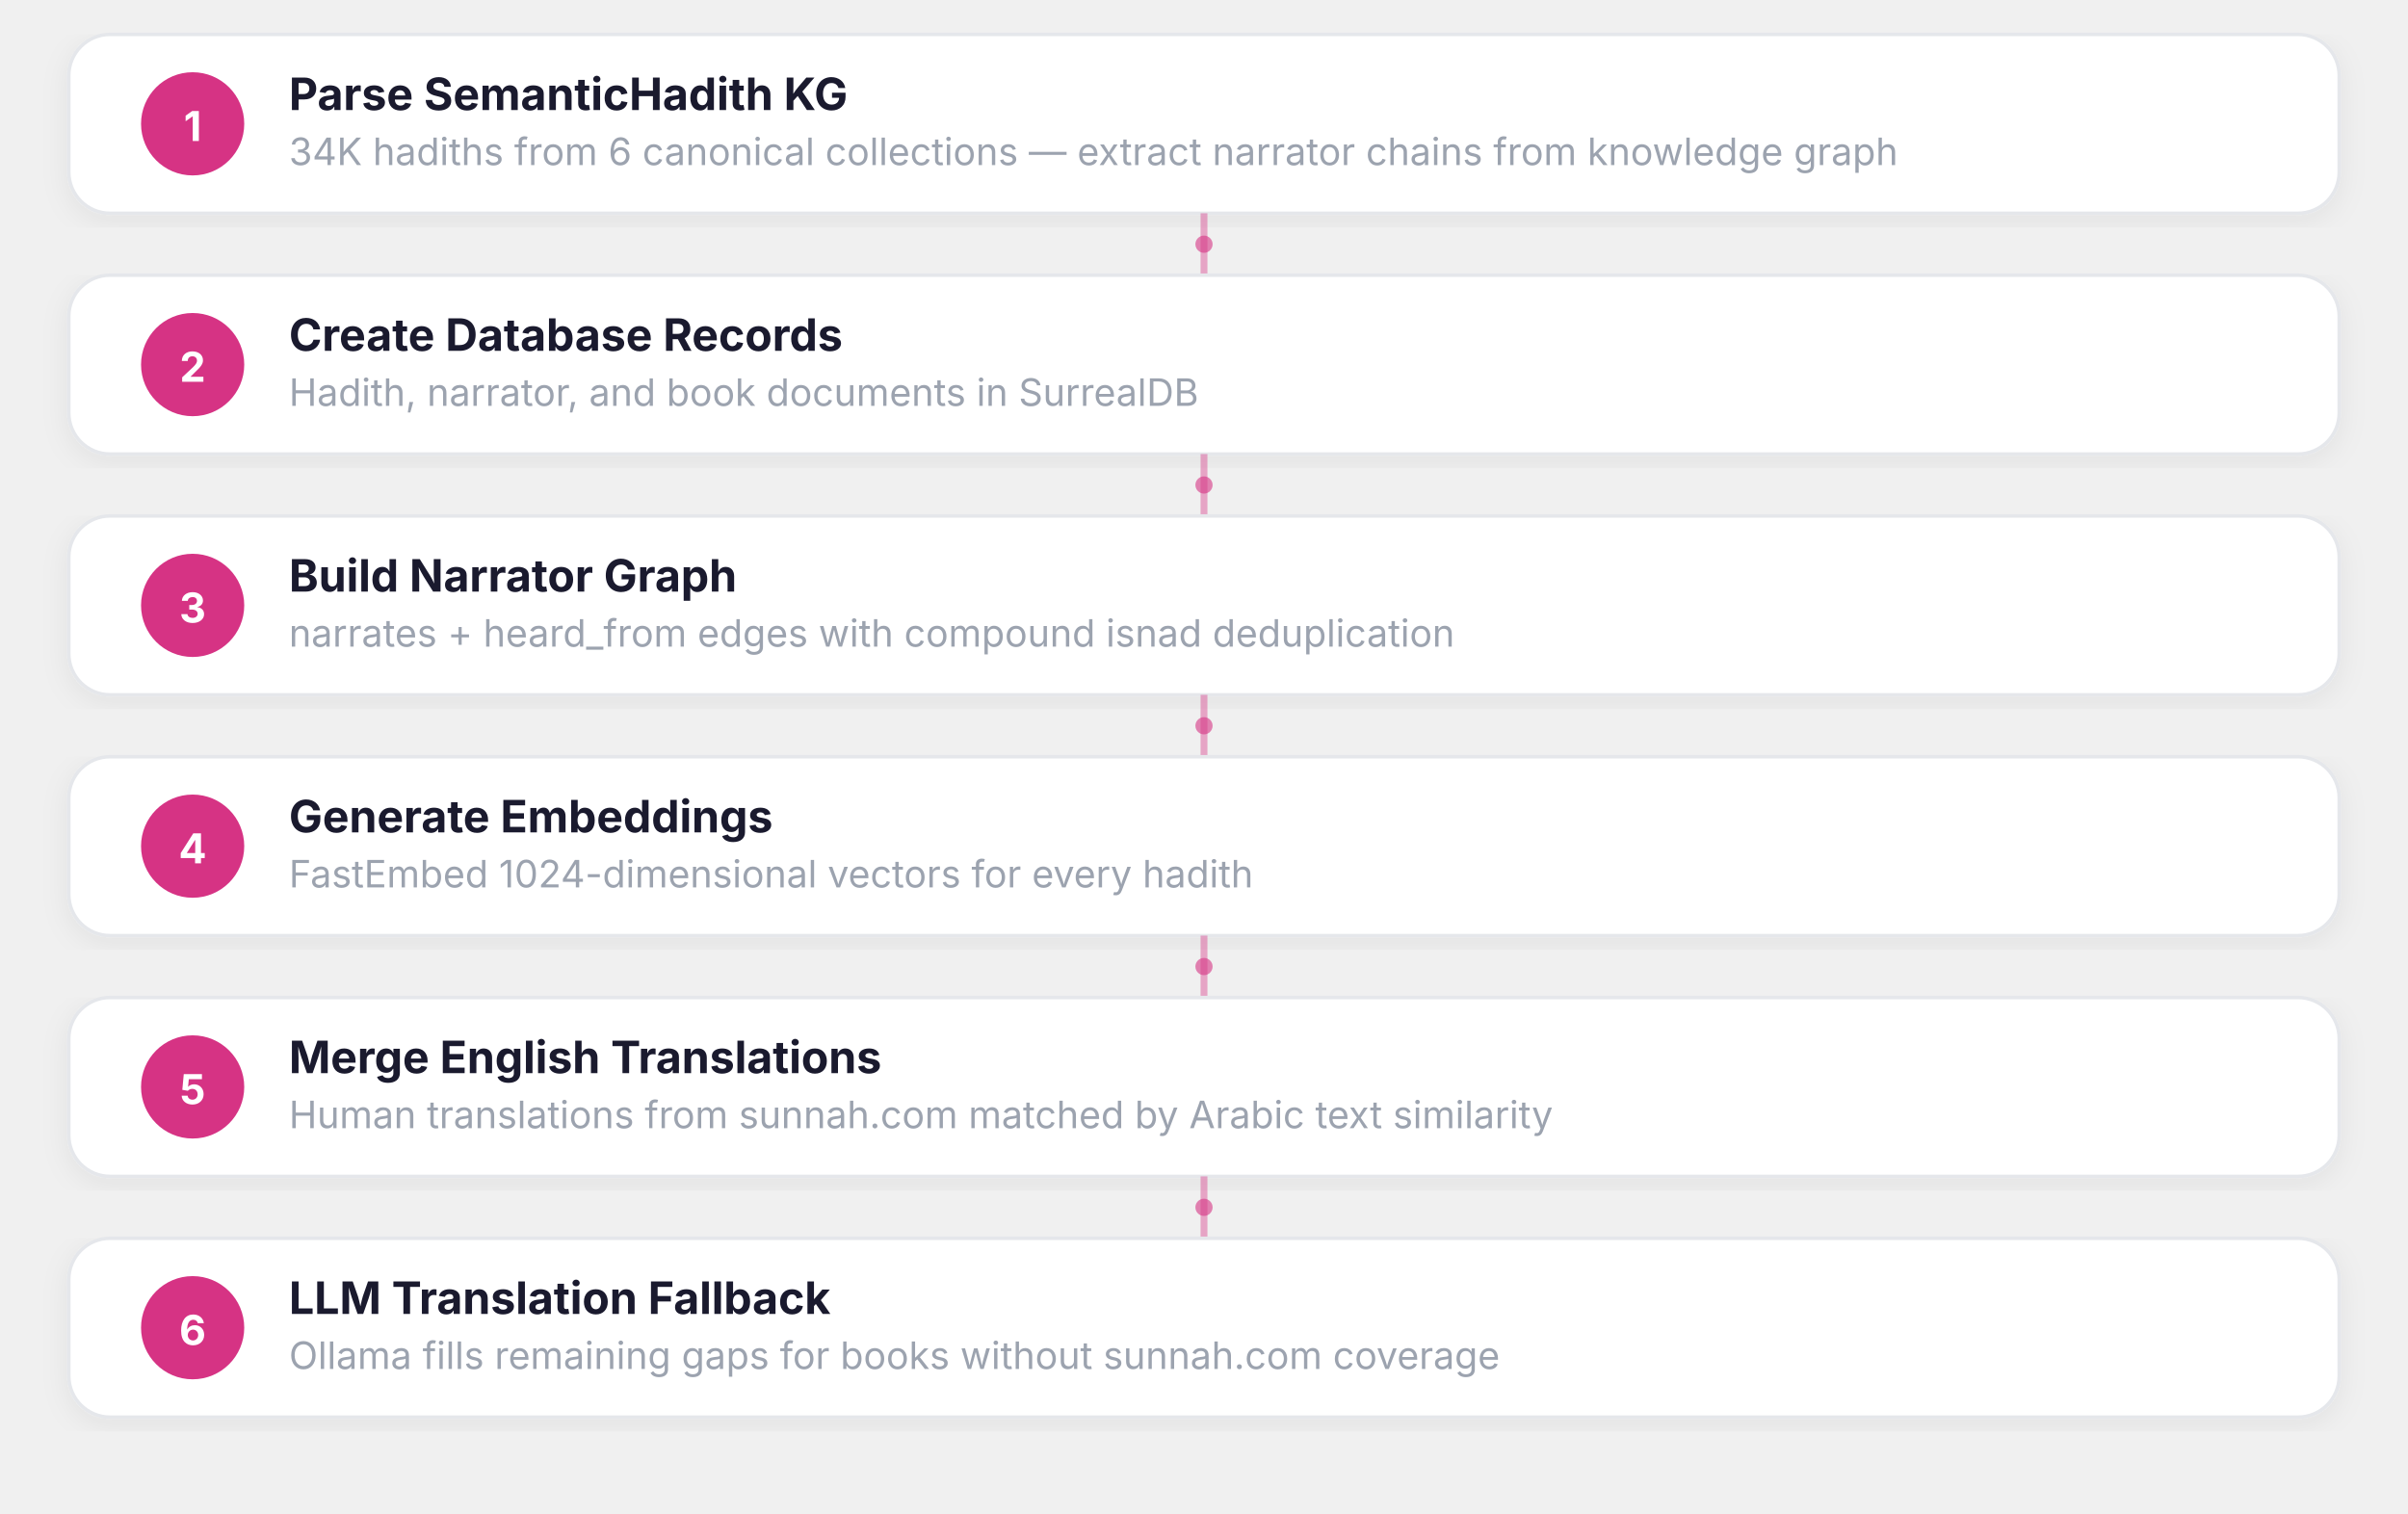
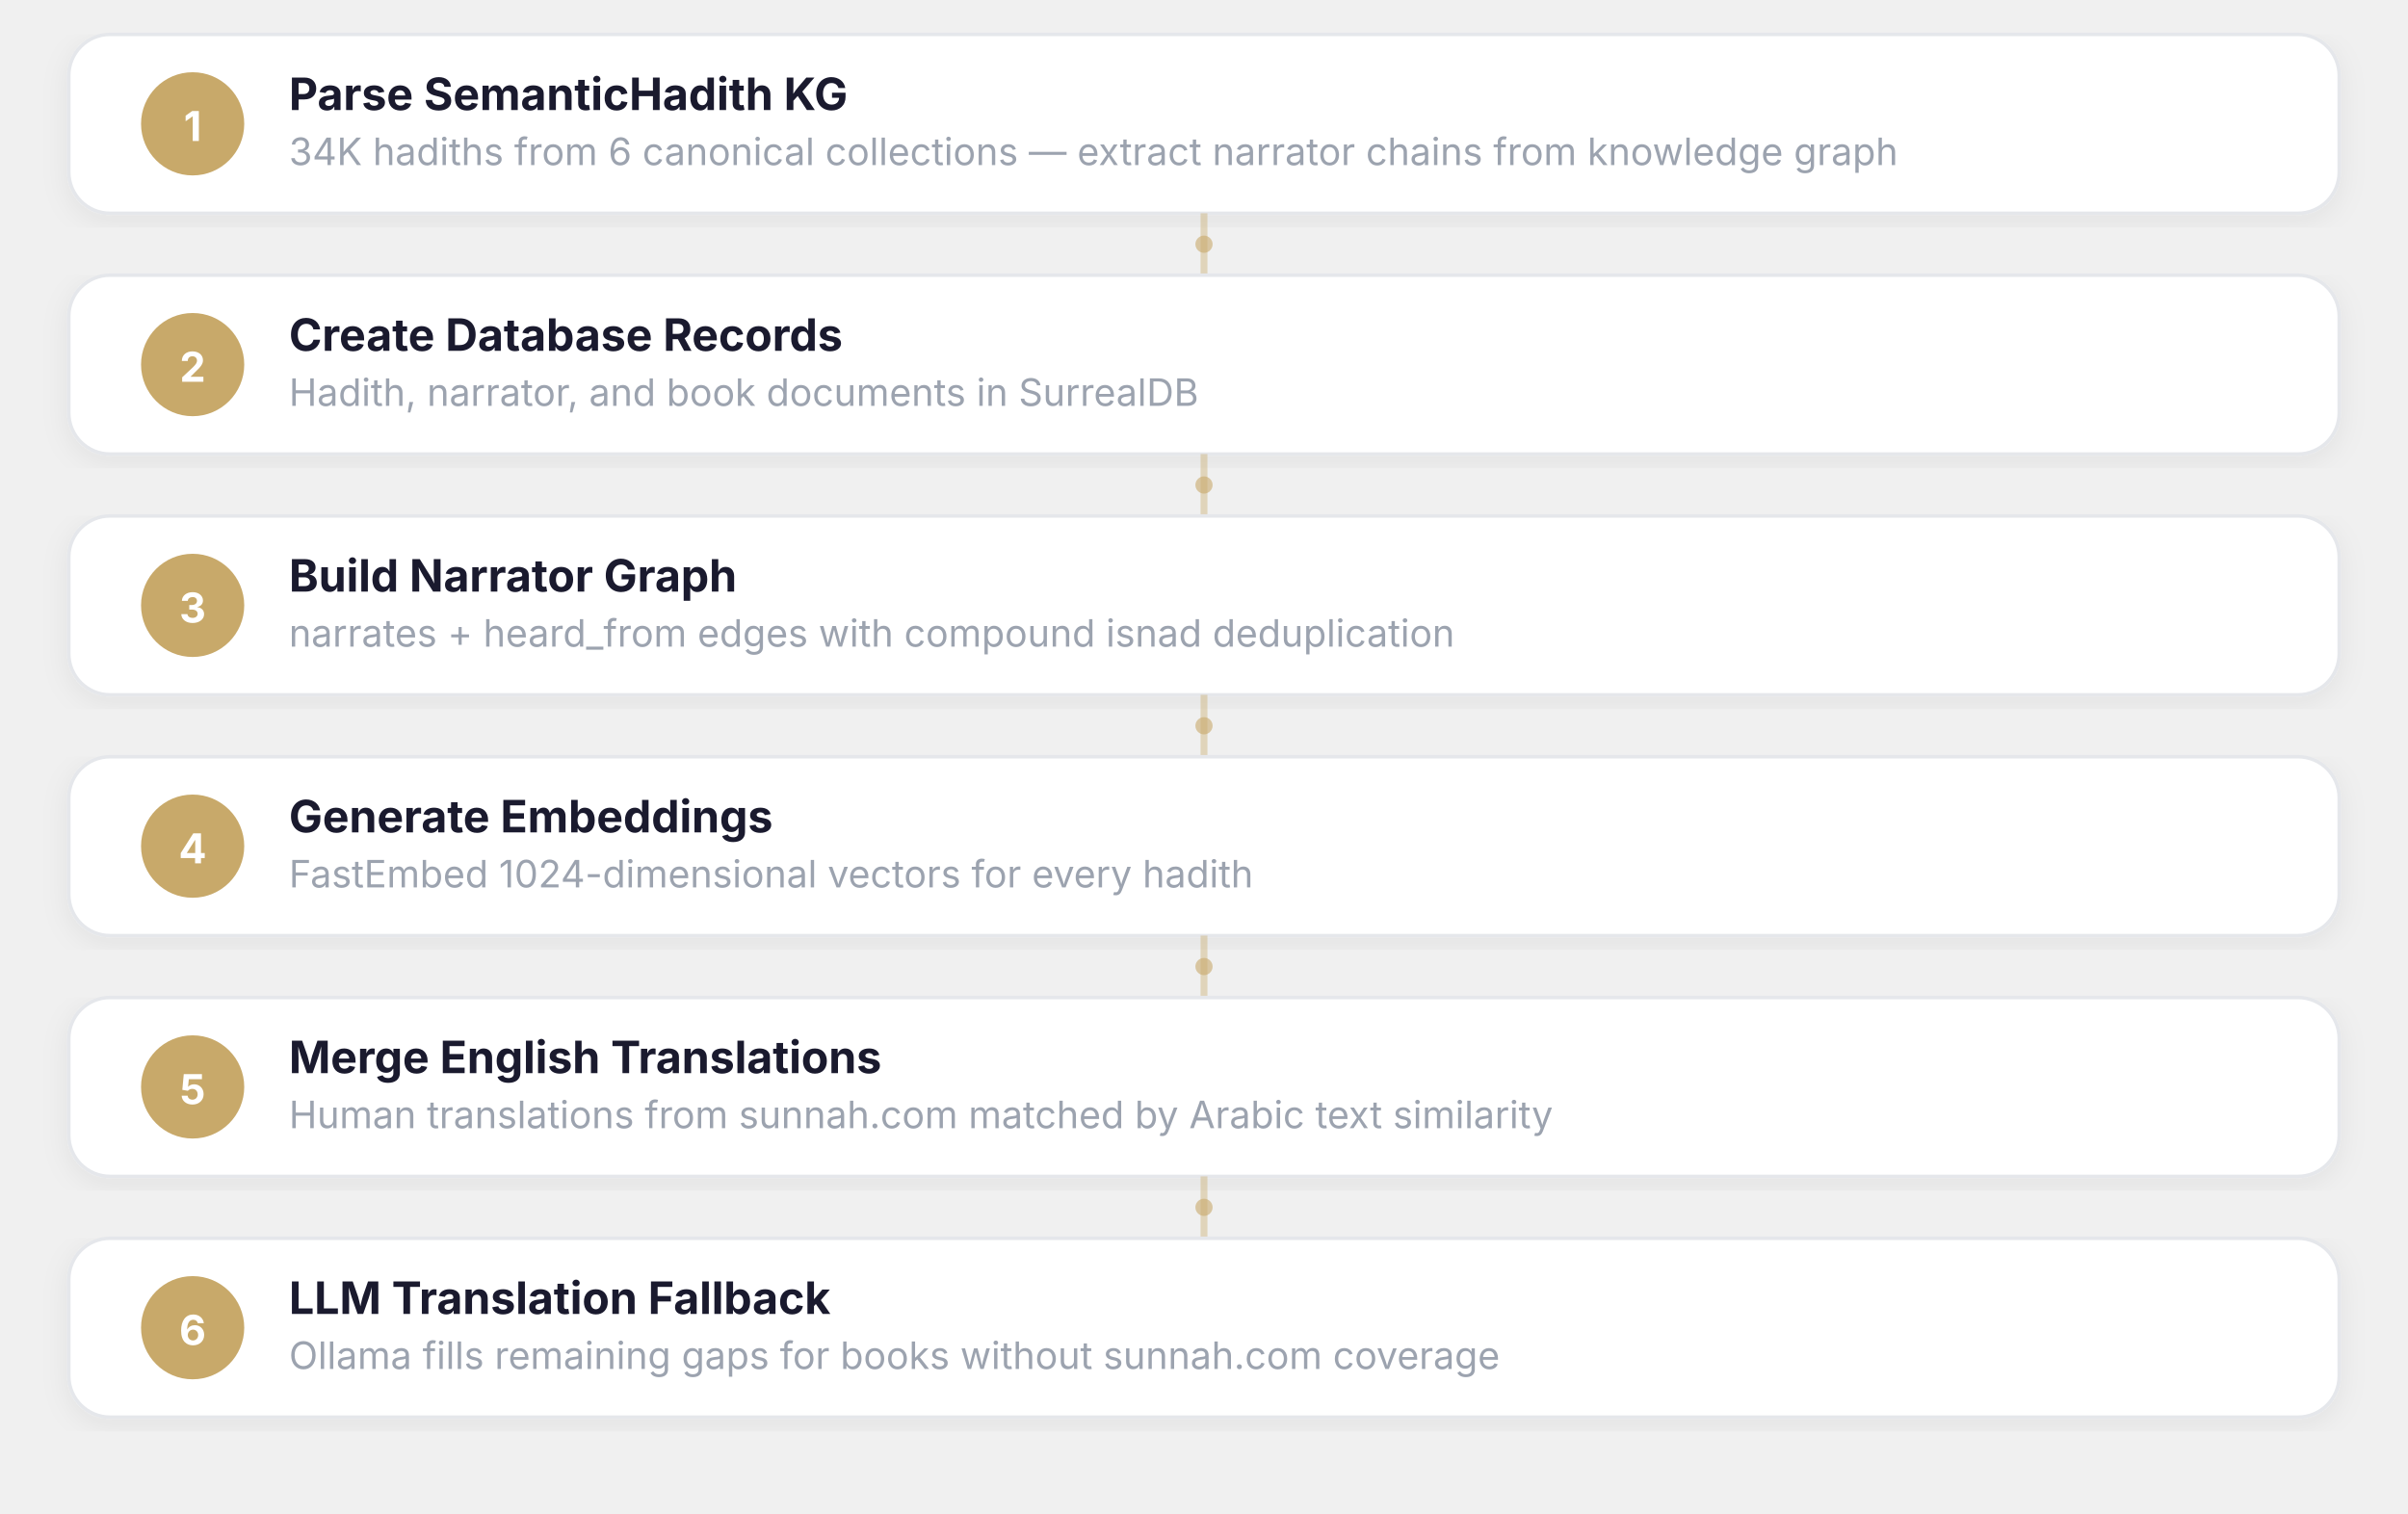
<svg xmlns="http://www.w3.org/2000/svg" viewBox="0 0 700 440">
  <defs>
    <filter id="shadow" x="-4%" y="-4%" width="108%" height="112%">
      <feDropShadow dx="0" dy="2" stdDeviation="4" flood-color="#000" flood-opacity="0.06" />
    </filter>
  </defs>
  <rect x="20" y="10" width="660" height="52" rx="12" fill="#ffffff" stroke="#e5e7eb" stroke-width="1" filter="url(#shadow)" />
-   <circle cx="56" cy="36" r="15" fill="#d63384" />
+   <circle cx="56" cy="36" r="15" fill="#c8a96a" />
  <text x="56" y="41" text-anchor="middle" font-family="system-ui, -apple-system, 'Segoe UI', sans-serif" font-size="12" font-weight="700" fill="#ffffff">1</text>
  <text x="84" y="32" font-family="system-ui, -apple-system, 'Segoe UI', sans-serif" font-size="13" font-weight="700" fill="#1a1a2e">Parse SemanticHadith KG</text>
  <text x="84" y="48" font-family="system-ui, -apple-system, 'Segoe UI', sans-serif" font-size="11" fill="#9ca3af">34K hadiths from 6 canonical collections — extract narrator chains from knowledge graph</text>
-   <line x1="350" y1="62" x2="350" y2="80" stroke="#d63384" stroke-width="2" opacity="0.4" />
-   <circle cx="350" cy="71" r="2.5" fill="#d63384" opacity="0.6" />
+   <line x1="350" y1="62" x2="350" y2="80" stroke="#c8a96a" stroke-width="2" opacity="0.4" />
+   <circle cx="350" cy="71" r="2.5" fill="#c8a96a" opacity="0.6" />
  <rect x="20" y="80" width="660" height="52" rx="12" fill="#ffffff" stroke="#e5e7eb" stroke-width="1" filter="url(#shadow)" />
-   <circle cx="56" cy="106" r="15" fill="#d63384" />
+   <circle cx="56" cy="106" r="15" fill="#c8a96a" />
  <text x="56" y="111" text-anchor="middle" font-family="system-ui, -apple-system, 'Segoe UI', sans-serif" font-size="12" font-weight="700" fill="#ffffff">2</text>
  <text x="84" y="102" font-family="system-ui, -apple-system, 'Segoe UI', sans-serif" font-size="13" font-weight="700" fill="#1a1a2e">Create Database Records</text>
  <text x="84" y="118" font-family="system-ui, -apple-system, 'Segoe UI', sans-serif" font-size="11" fill="#9ca3af">Hadith, narrator, and book documents in SurrealDB</text>
-   <line x1="350" y1="132" x2="350" y2="150" stroke="#d63384" stroke-width="2" opacity="0.4" />
-   <circle cx="350" cy="141" r="2.5" fill="#d63384" opacity="0.6" />
+   <line x1="350" y1="132" x2="350" y2="150" stroke="#c8a96a" stroke-width="2" opacity="0.4" />
+   <circle cx="350" cy="141" r="2.5" fill="#c8a96a" opacity="0.6" />
  <rect x="20" y="150" width="660" height="52" rx="12" fill="#ffffff" stroke="#e5e7eb" stroke-width="1" filter="url(#shadow)" />
-   <circle cx="56" cy="176" r="15" fill="#d63384" />
+   <circle cx="56" cy="176" r="15" fill="#c8a96a" />
  <text x="56" y="181" text-anchor="middle" font-family="system-ui, -apple-system, 'Segoe UI', sans-serif" font-size="12" font-weight="700" fill="#ffffff">3</text>
  <text x="84" y="172" font-family="system-ui, -apple-system, 'Segoe UI', sans-serif" font-size="13" font-weight="700" fill="#1a1a2e">Build Narrator Graph</text>
  <text x="84" y="188" font-family="system-ui, -apple-system, 'Segoe UI', sans-serif" font-size="11" fill="#9ca3af">narrates + heard_from edges with compound isnad deduplication</text>
-   <line x1="350" y1="202" x2="350" y2="220" stroke="#d63384" stroke-width="2" opacity="0.4" />
-   <circle cx="350" cy="211" r="2.5" fill="#d63384" opacity="0.6" />
+   <line x1="350" y1="202" x2="350" y2="220" stroke="#c8a96a" stroke-width="2" opacity="0.4" />
+   <circle cx="350" cy="211" r="2.5" fill="#c8a96a" opacity="0.6" />
  <rect x="20" y="220" width="660" height="52" rx="12" fill="#ffffff" stroke="#e5e7eb" stroke-width="1" filter="url(#shadow)" />
-   <circle cx="56" cy="246" r="15" fill="#d63384" />
+   <circle cx="56" cy="246" r="15" fill="#c8a96a" />
  <text x="56" y="251" text-anchor="middle" font-family="system-ui, -apple-system, 'Segoe UI', sans-serif" font-size="12" font-weight="700" fill="#ffffff">4</text>
  <text x="84" y="242" font-family="system-ui, -apple-system, 'Segoe UI', sans-serif" font-size="13" font-weight="700" fill="#1a1a2e">Generate Embeddings</text>
  <text x="84" y="258" font-family="system-ui, -apple-system, 'Segoe UI', sans-serif" font-size="11" fill="#9ca3af">FastEmbed 1024-dimensional vectors for every hadith</text>
-   <line x1="350" y1="272" x2="350" y2="290" stroke="#d63384" stroke-width="2" opacity="0.4" />
-   <circle cx="350" cy="281" r="2.5" fill="#d63384" opacity="0.6" />
+   <line x1="350" y1="272" x2="350" y2="290" stroke="#c8a96a" stroke-width="2" opacity="0.4" />
+   <circle cx="350" cy="281" r="2.5" fill="#c8a96a" opacity="0.6" />
  <rect x="20" y="290" width="660" height="52" rx="12" fill="#ffffff" stroke="#e5e7eb" stroke-width="1" filter="url(#shadow)" />
-   <circle cx="56" cy="316" r="15" fill="#d63384" />
+   <circle cx="56" cy="316" r="15" fill="#c8a96a" />
  <text x="56" y="321" text-anchor="middle" font-family="system-ui, -apple-system, 'Segoe UI', sans-serif" font-size="12" font-weight="700" fill="#ffffff">5</text>
  <text x="84" y="312" font-family="system-ui, -apple-system, 'Segoe UI', sans-serif" font-size="13" font-weight="700" fill="#1a1a2e">Merge English Translations</text>
  <text x="84" y="328" font-family="system-ui, -apple-system, 'Segoe UI', sans-serif" font-size="11" fill="#9ca3af">Human translations from sunnah.com matched by Arabic text similarity</text>
-   <line x1="350" y1="342" x2="350" y2="360" stroke="#d63384" stroke-width="2" opacity="0.4" />
-   <circle cx="350" cy="351" r="2.5" fill="#d63384" opacity="0.6" />
+   <line x1="350" y1="342" x2="350" y2="360" stroke="#c8a96a" stroke-width="2" opacity="0.4" />
+   <circle cx="350" cy="351" r="2.5" fill="#c8a96a" opacity="0.6" />
  <rect x="20" y="360" width="660" height="52" rx="12" fill="#ffffff" stroke="#e5e7eb" stroke-width="1" filter="url(#shadow)" />
-   <circle cx="56" cy="386" r="15" fill="#d63384" />
+   <circle cx="56" cy="386" r="15" fill="#c8a96a" />
  <text x="56" y="391" text-anchor="middle" font-family="system-ui, -apple-system, 'Segoe UI', sans-serif" font-size="12" font-weight="700" fill="#ffffff">6</text>
  <text x="84" y="382" font-family="system-ui, -apple-system, 'Segoe UI', sans-serif" font-size="13" font-weight="700" fill="#1a1a2e">LLM Translation Fallback</text>
  <text x="84" y="398" font-family="system-ui, -apple-system, 'Segoe UI', sans-serif" font-size="11" fill="#9ca3af">Ollama fills remaining gaps for books without sunnah.com coverage</text>
</svg>
